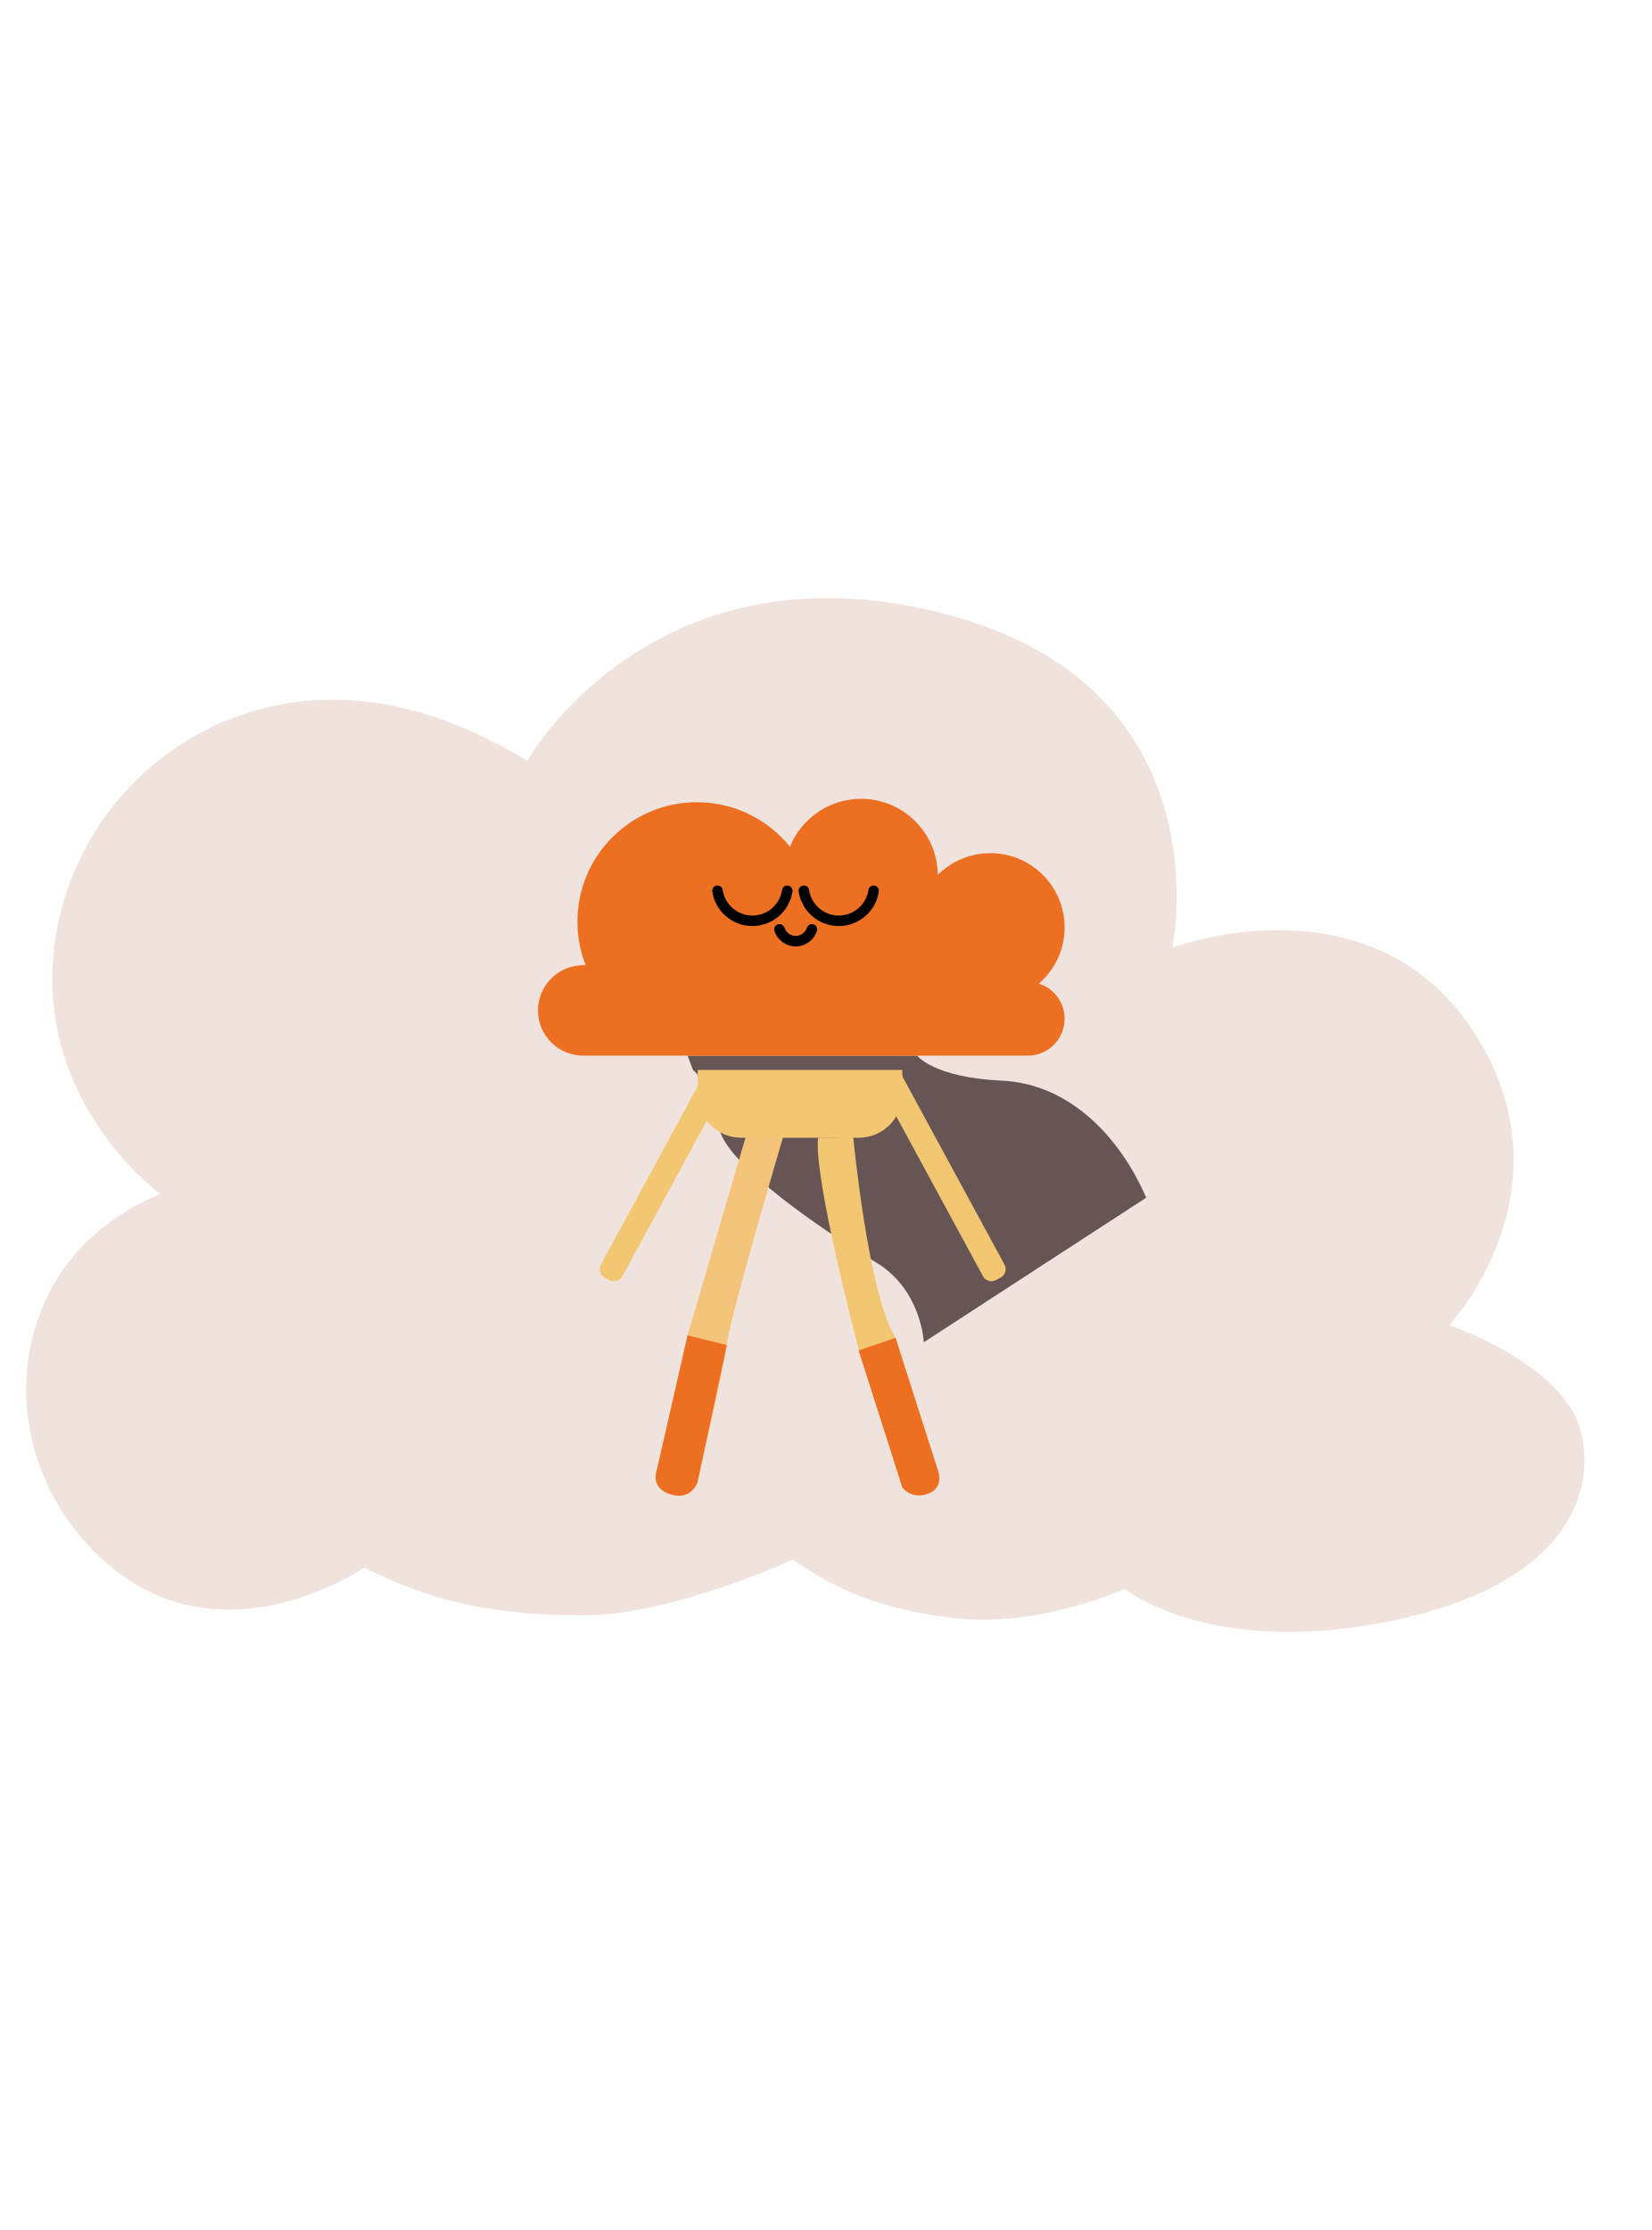
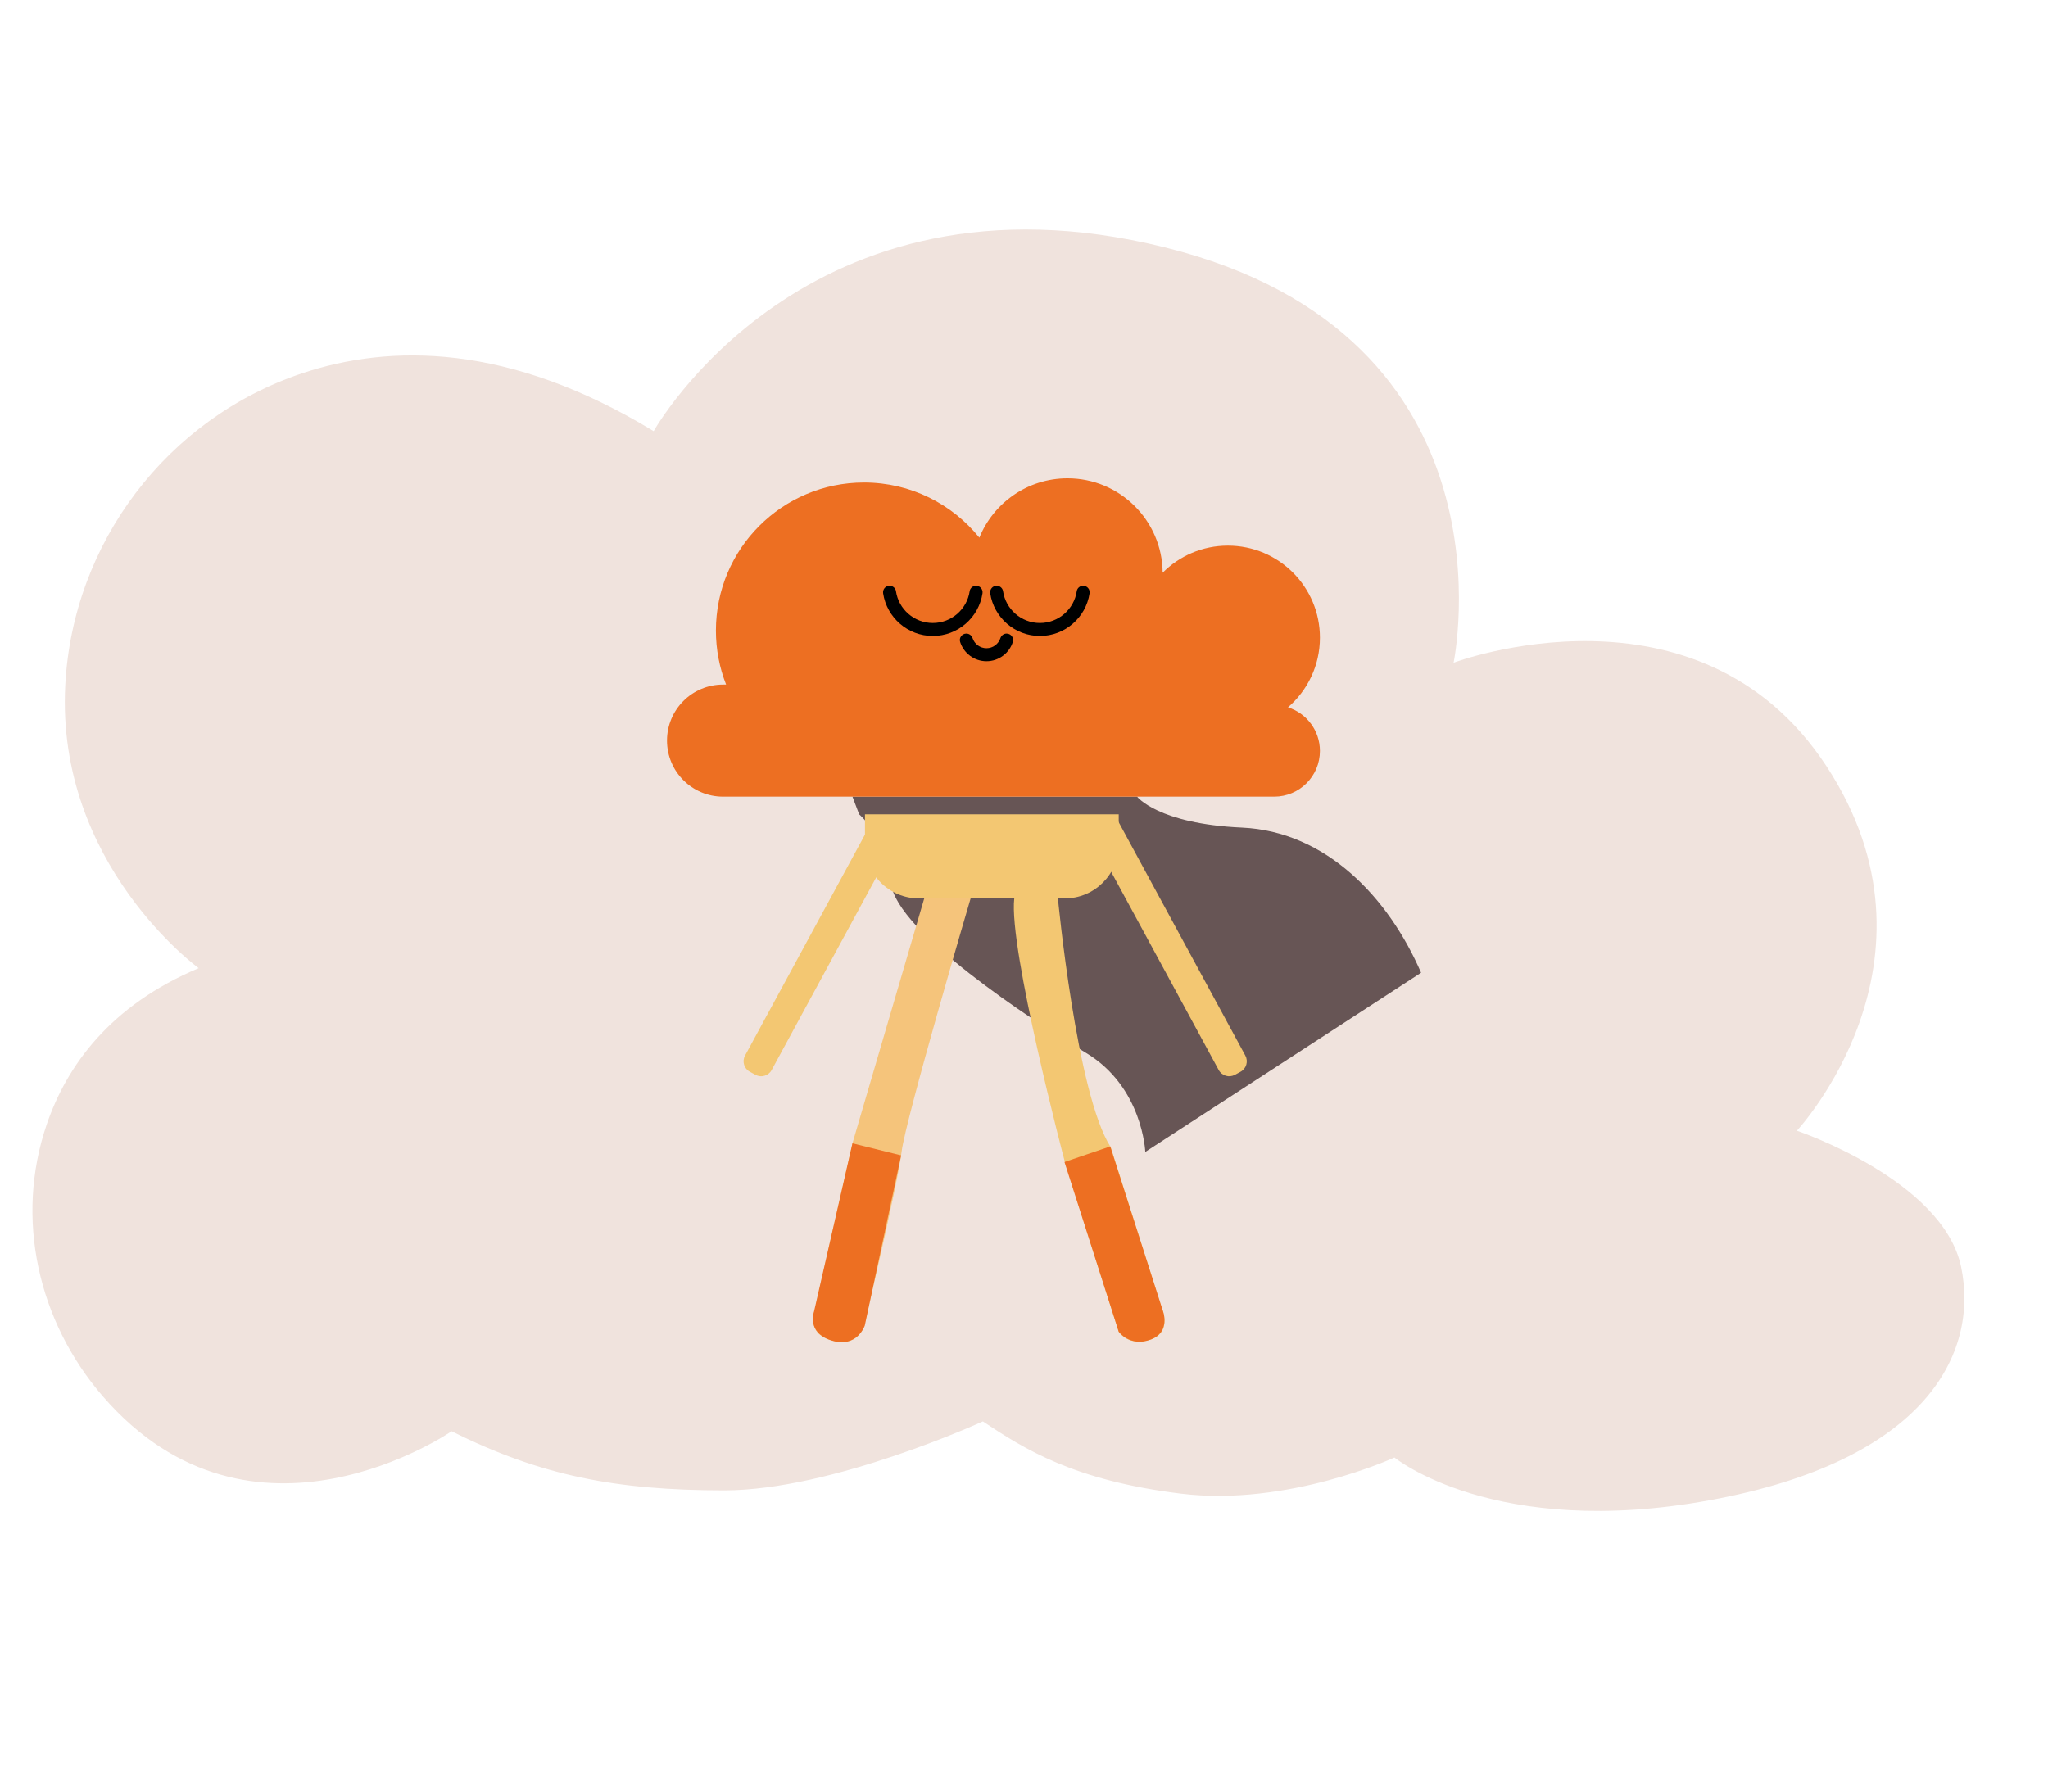
- <svg xmlns="http://www.w3.org/2000/svg" xmlns:xlink="http://www.w3.org/1999/xlink" version="1.1" id="Layer_1" x="0px" y="0px" width="100%" height="100%" viewBox="150 0 800 1080" xml:space="preserve">
+ <svg xmlns="http://www.w3.org/2000/svg" xmlns:xlink="http://www.w3.org/1999/xlink" version="1.1" id="Layer_1" x="0px" y="0px" width="100%" height="100%" viewBox="150 200 800 700" xml:space="preserve">
  <g>
    <defs>
      <rect id="SVGID_1_" width="1080" height="1080" />
    </defs>
    <clipPath id="SVGID_2_">
      <use xlink:href="#SVGID_1_" overflow="visible" />
    </clipPath>
    <path clip-path="url(#SVGID_2_)" fill="#F0E3DD" d="M405.338,368.458c0,0,59.576-106.509,199.497-71.862   c139.921,34.648,112.973,162.331,112.973,162.331s95.602-35.931,145.648,40.422c50.047,76.353-11.549,142.439-11.549,142.439   s57.104,19.249,64.161,53.255c7.059,34.006-14.115,75.712-98.168,91.11c-84.052,15.399-123.191-16.682-123.191-16.682   s-41.705,19.248-83.41,14.115c-41.706-5.133-61.045-17.323-77.361-28.231c0,0-58.663,26.948-101.011,26.948   c-42.346,0-71.861-5.774-106.509-23.099c0,0-77.903,53.859-136.291-13.69c-25.301-29.269-34.399-69.567-21.885-106.176   c7.821-22.876,24.699-46.474,59.367-61.071c0,0-55.752-40.512-52.122-110.505c2.885-55.604,39.714-104.235,92.516-121.901   C302.247,334.403,348.634,333.931,405.338,368.458" />
    <path clip-path="url(#SVGID_2_)" fill="#675555" d="M594.174,511.26c0,0,8.136,10.617,40.923,12.096   c32.788,1.479,57.193,27.117,70.013,56.7l-107.73,70.013c0,0-0.986-25.392-23.173-38.704   c-22.188-13.313-73.877-47.435-76.136-66.119s-12.464-27.071-12.464-27.071l-2.614-6.915H594.174z" />
    <path clip-path="url(#SVGID_2_)" fill="#ED6F22" d="M653.12,476.363c7.635-6.594,12.474-16.338,12.474-27.218   c0-19.861-16.1-35.961-35.96-35.961c-9.953,0-18.96,4.045-25.471,10.579c-0.154-20.397-16.729-36.884-37.162-36.884   c-15.58,0-28.913,9.59-34.44,23.186c-10.608-13.139-26.837-21.549-45.039-21.549c-31.96,0-57.868,25.909-57.868,57.869   c0,7.44,1.419,14.545,3.977,21.079h-1.187c-12.094,0-21.898,9.804-21.898,21.898s9.804,21.898,21.898,21.898h169.761h27.896h17.628   c9.866,0,17.864-7.998,17.864-17.864C665.594,485.409,660.35,478.65,653.12,476.363" />
    <path clip-path="url(#SVGID_2_)" fill="#F3C772" d="M565.908,551.022h-56.933c-11.649,0-21.092-9.443-21.092-21.092v-11.755H587   v11.755C587,541.579,577.557,551.022,565.908,551.022" />
    <path clip-path="url(#SVGID_2_)" d="M514.382,448.489c-9.816,0-17.974-7.242-19.409-16.664c-0.237-1.555,0.938-2.969,2.512-2.969   c1.237,0,2.32,0.89,2.499,2.114c1.027,7.026,7.093,12.437,14.398,12.437s13.371-5.411,14.397-12.437   c0.18-1.224,1.262-2.114,2.5-2.114c1.573,0,2.748,1.414,2.511,2.969C532.355,441.247,524.198,448.489,514.382,448.489" />
    <path clip-path="url(#SVGID_2_)" d="M556.209,448.489c-9.816,0-17.973-7.242-19.408-16.664c-0.237-1.555,0.938-2.969,2.511-2.969   c1.238,0,2.321,0.89,2.5,2.114c1.027,7.026,7.092,12.437,14.397,12.437s13.371-5.411,14.398-12.437   c0.179-1.224,1.262-2.114,2.5-2.114c1.573,0,2.748,1.414,2.511,2.969C574.184,441.247,566.026,448.489,556.209,448.489" />
    <path clip-path="url(#SVGID_2_)" d="M535.346,458.35c-4.822,0-8.916-3.177-10.299-7.547c-0.511-1.614,0.754-3.252,2.446-3.252   c1.126,0,2.074,0.756,2.434,1.822c0.762,2.262,2.903,3.895,5.419,3.895s4.657-1.633,5.42-3.895   c0.359-1.066,1.307-1.822,2.433-1.822c1.693,0,2.958,1.638,2.446,3.252C544.262,455.173,540.168,458.35,535.346,458.35" />
    <path clip-path="url(#SVGID_2_)" fill="#F3C772" d="M445.114,619.951l-2.214-1.201c-2.261-1.227-3.099-4.054-1.873-6.314   l47.817-88.132l10.401,5.642l-47.817,88.134C450.201,620.34,447.375,621.178,445.114,619.951" />
    <path clip-path="url(#SVGID_2_)" fill="#F3C772" d="M632.378,619.951l2.214-1.201c2.261-1.227,3.1-4.054,1.873-6.314   l-49.711-91.622l-10.4,5.643l49.71,91.623C627.29,620.34,630.117,621.178,632.378,619.951" />
    <path clip-path="url(#SVGID_2_)" fill="#F3C772" d="M563.226,550.777c0,0,7.301,76.834,20.654,97.436l19.838,62.568   c0,0,4.578,9.538-4.196,12.59c-8.775,3.052-12.521-3.052-12.521-3.052l-21.052-66.384c0,0-22.041-83.456-19.752-102.913   L563.226,550.777z" />
    <path clip-path="url(#SVGID_2_)" fill="#F5C47B" d="M529.22,550.777c0,0-25.432,86.23-27.042,99.292   c-1.609,13.061-14.295,66.5-14.295,66.5s-1.157,8.553-10.171,7.656c-3.155-0.313-5.403-1.267-6.992-2.373   c-2.499-1.74-3.569-4.918-2.898-7.889l15.17-67.253l28.111-95.934H529.22z" />
    <path clip-path="url(#SVGID_2_)" fill="#ED6F22" d="M565.813,654.014l17.879-6.095l20.569,64.292c0,0,3.128,8.181-4.74,11.16   c-8.097,3.066-12.521-3.052-12.521-3.052L565.813,654.014z" />
    <path clip-path="url(#SVGID_2_)" fill="#ED6F22" d="M501.993,651.424l-19.001-4.713l-15.019,65.748c0,0-3.075,8.148,6.818,11.284   c9.951,3.154,13.011-5.812,13.011-5.812L501.993,651.424z" />
  </g>
</svg>
